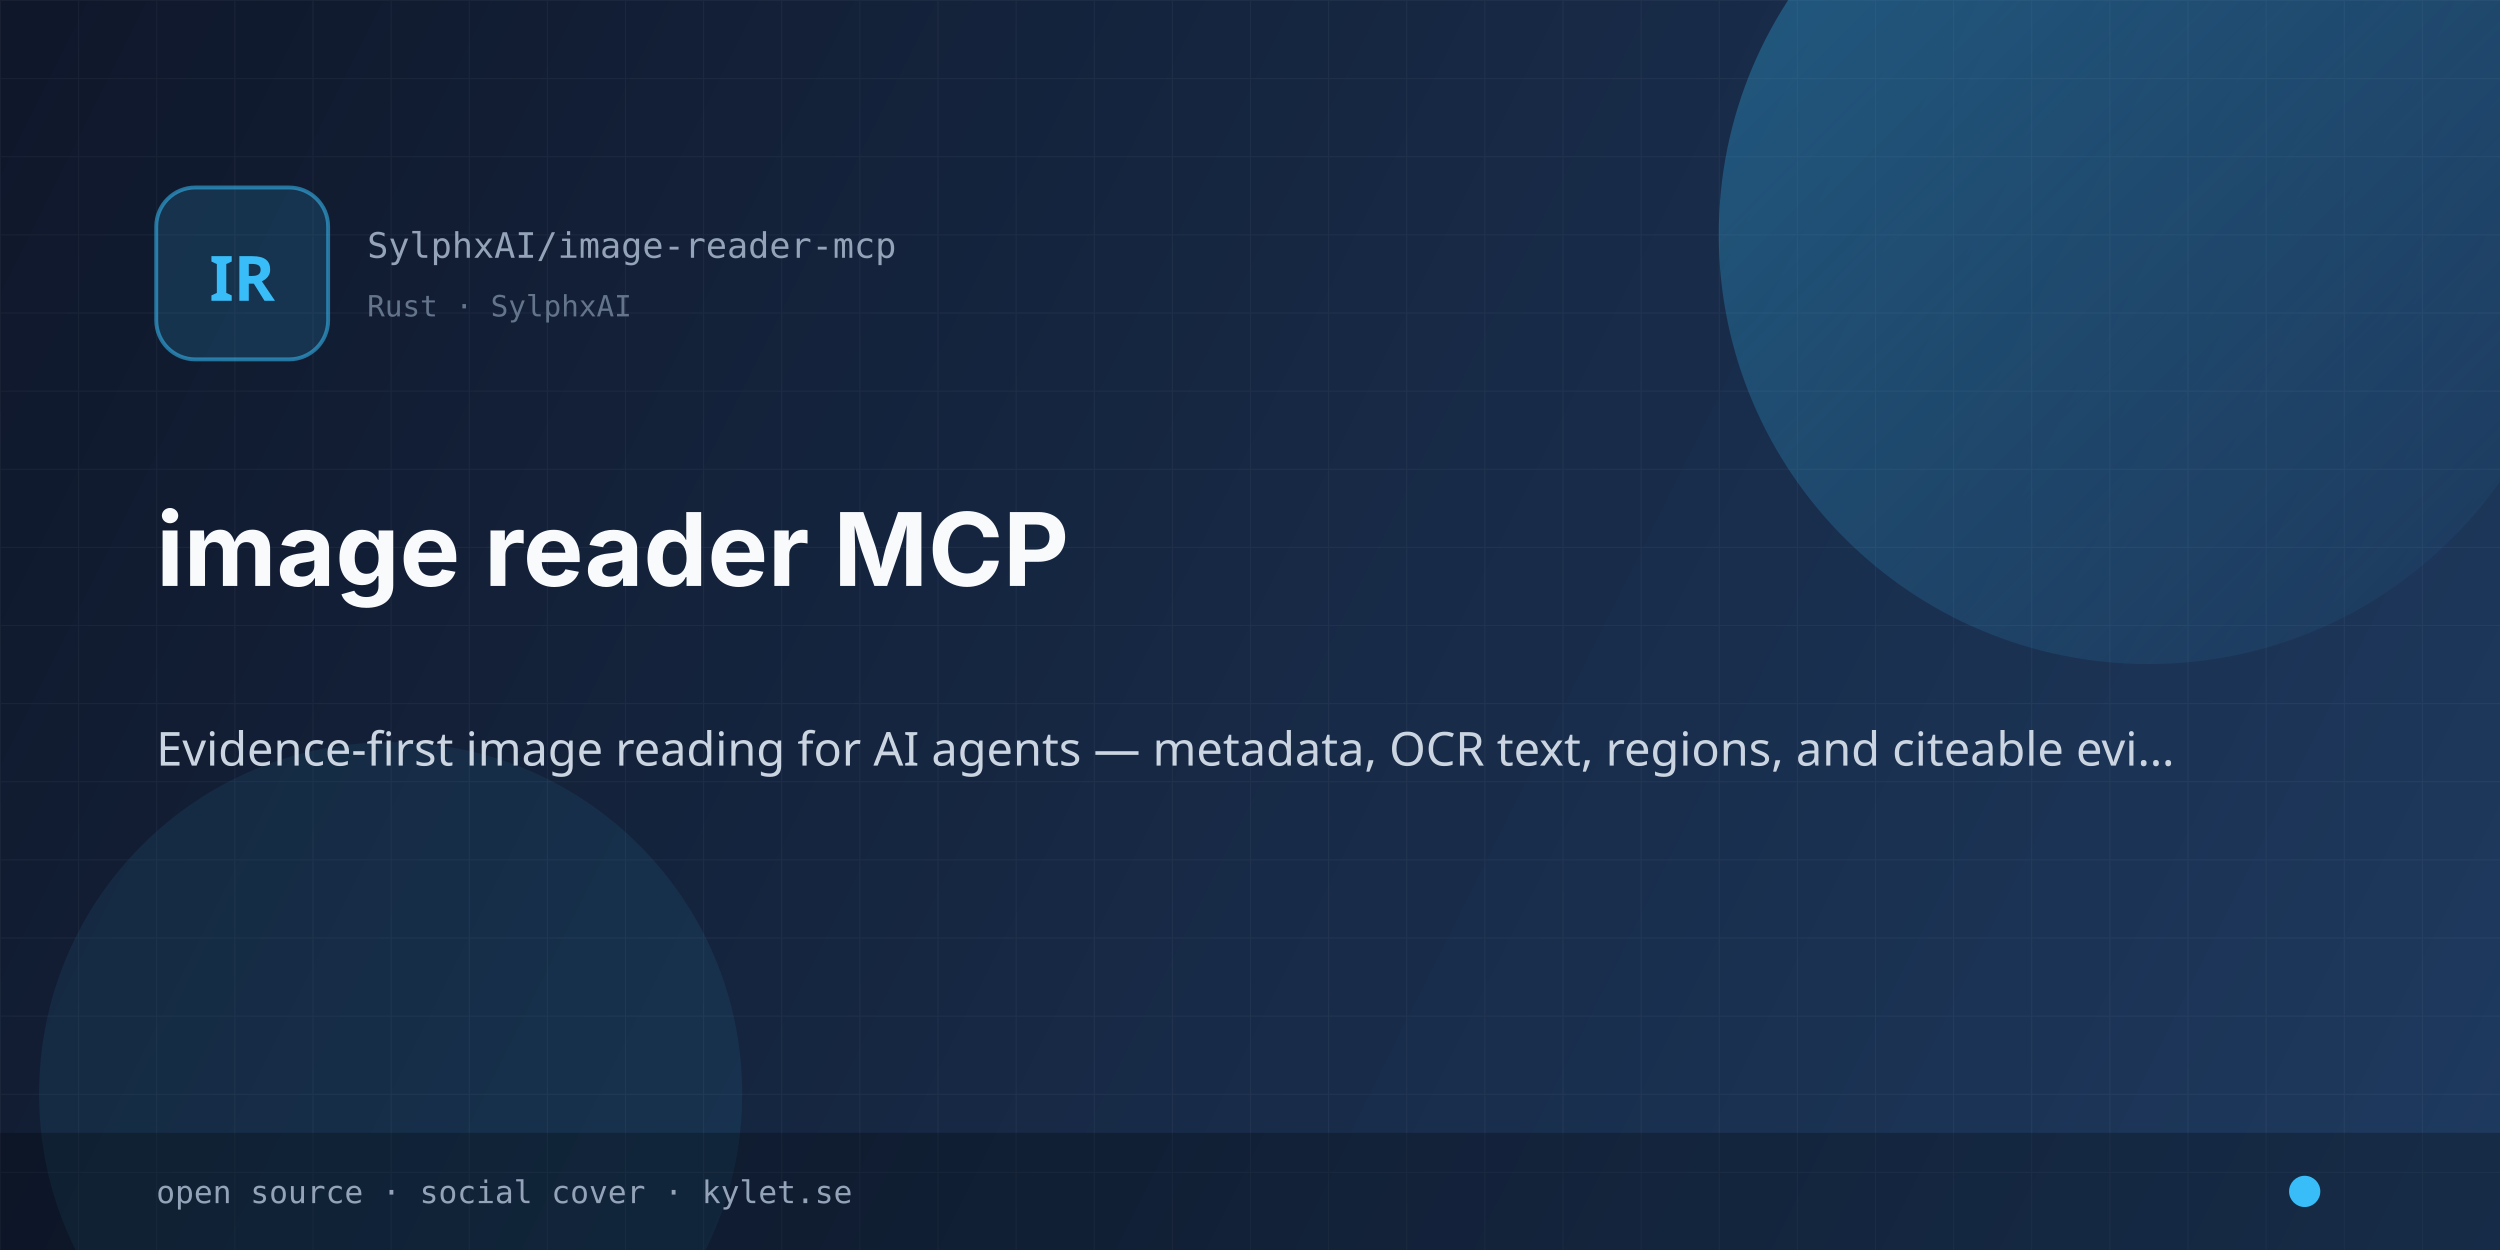
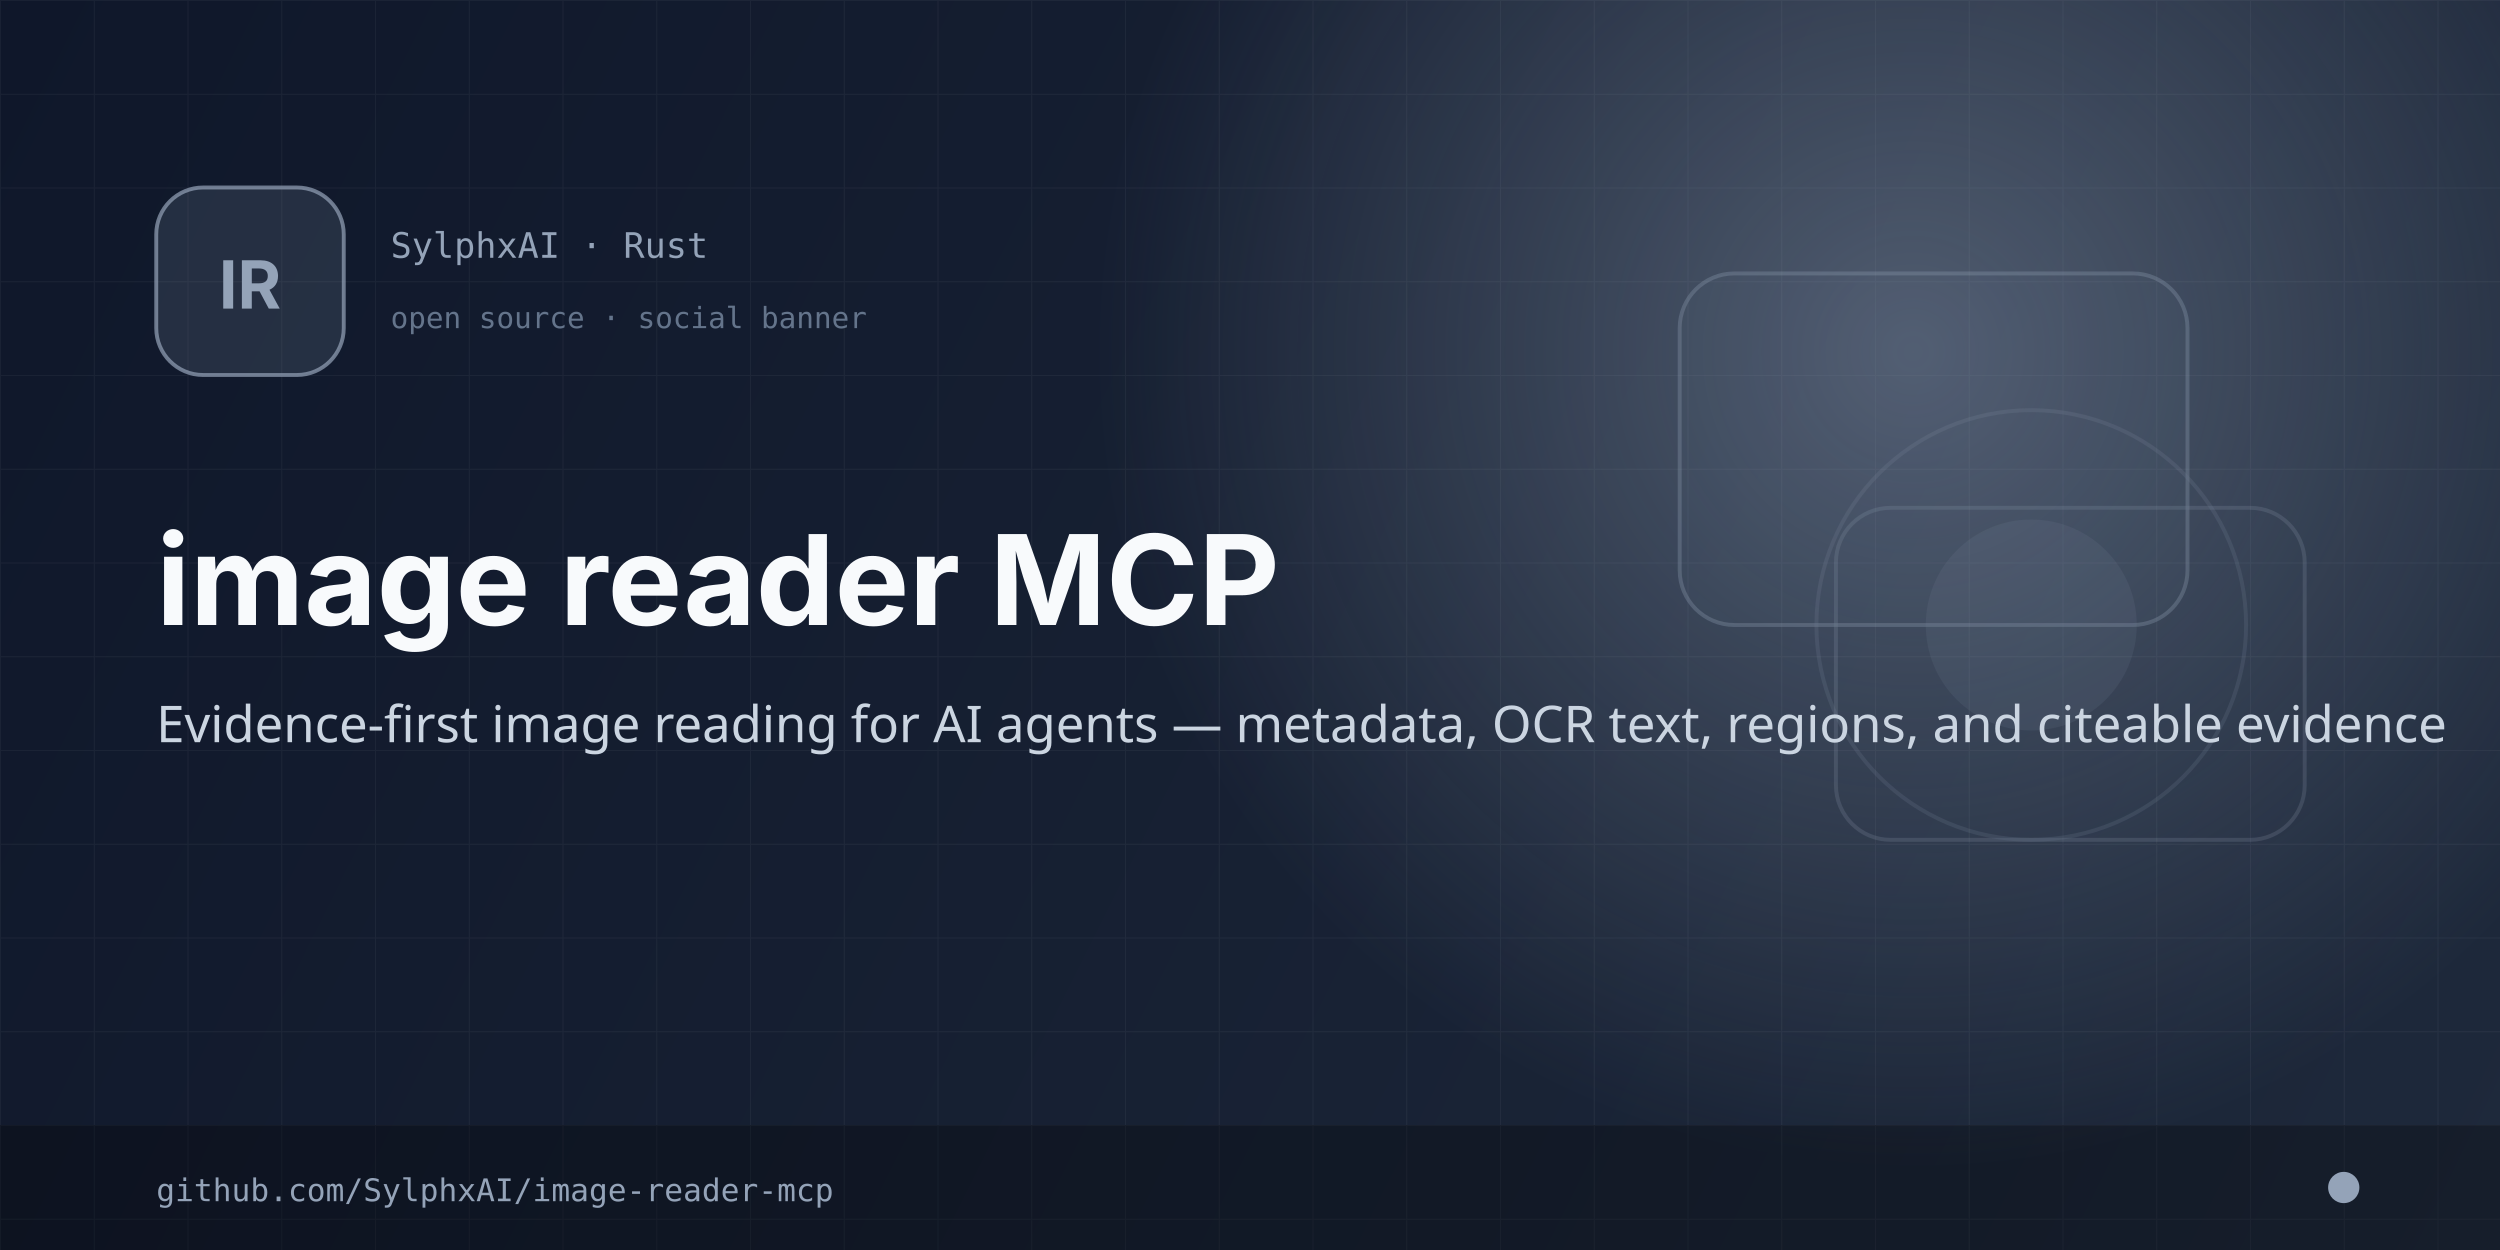
- <svg xmlns="http://www.w3.org/2000/svg" width="1280" height="640" viewBox="0 0 1280 640">
+ <svg xmlns="http://www.w3.org/2000/svg" width="1280" height="640" viewBox="0 0 1280 640" fill="none">
  <defs>
    <linearGradient id="bg" x1="0" y1="0" x2="1280" y2="640" gradientUnits="userSpaceOnUse">
-       <stop offset="0%" stop-color="#0f172a" />
-       <stop offset="100%" stop-color="#1e3a5f" />
+       <stop offset="0%" stop-color="#0F172A" />
+       <stop offset="100%" stop-color="#1E293B" />
    </linearGradient>
-     <linearGradient id="shine" x1="0" y1="0" x2="1" y2="1">
-       <stop offset="0%" stop-color="#38bdf8" stop-opacity="0.35" />
-       <stop offset="100%" stop-color="#38bdf8" stop-opacity="0" />
-     </linearGradient>
-     <pattern id="grid" width="40" height="40" patternUnits="userSpaceOnUse">
-       <path d="M 40 0 L 0 0 0 40" fill="none" stroke="white" stroke-opacity="0.04" stroke-width="1" />
+     <radialGradient id="glow" cx="0" cy="0" r="1" gradientUnits="userSpaceOnUse" gradientTransform="translate(980 180) rotate(90) scale(420 420)">
+       <stop offset="0%" stop-color="#94A3B8" stop-opacity="0.45" />
+       <stop offset="100%" stop-color="#94A3B8" stop-opacity="0" />
+     </radialGradient>
+     <pattern id="grid" width="48" height="48" patternUnits="userSpaceOnUse">
+       <path d="M 48 0 L 0 0 0 48" fill="none" stroke="#ffffff" stroke-opacity="0.045" stroke-width="1" />
    </pattern>
  </defs>
  <rect width="1280" height="640" fill="url(#bg)" />
  <rect width="1280" height="640" fill="url(#grid)" />
-   <circle cx="1100" cy="120" r="220" fill="url(#shine)" />
-   <circle cx="200" cy="560" r="180" fill="#38bdf8" fill-opacity="0.08" />
-   <rect x="80" y="96" width="88" height="88" rx="20" fill="#38bdf8" fill-opacity="0.15" stroke="#38bdf8" stroke-opacity="0.55" stroke-width="2" />
-   <text x="124" y="154" text-anchor="middle" fill="#38bdf8" font-family="ui-sans-serif, system-ui, sans-serif" font-size="32" font-weight="700">IR</text>
-   <text x="188" y="132" fill="#94a3b8" font-family="ui-monospace, SFMono-Regular, Menlo, monospace" font-size="18">SylphxAI/image-reader-mcp</text>
-   <text x="188" y="162" fill="#64748b" font-family="ui-monospace, SFMono-Regular, Menlo, monospace" font-size="15">Rust  ·  SylphxAI</text>
-   <text x="80" y="300" fill="#f8fafc" font-family="ui-sans-serif, system-ui, -apple-system, Segoe UI, sans-serif" font-size="52" font-weight="700">image reader MCP</text>
-   <text x="80" y="392" fill="#cbd5e1" font-family="ui-sans-serif, system-ui, sans-serif" font-size="24">Evidence-first image reading for AI agents — metadata, OCR text, regions, and citeable evi…</text>
-   <rect x="0" y="580" width="1280" height="60" fill="black" fill-opacity="0.25" />
-   <text x="80" y="616" fill="#94a3b8" font-family="ui-monospace, SFMono-Regular, Menlo, monospace" font-size="16">open source · social cover · kylet.se</text>
-   <circle cx="1180" cy="610" r="8" fill="#38bdf8" />
+   <rect width="1280" height="640" fill="url(#glow)" />
+   <g opacity="0.55">
+     <rect x="860" y="140" width="260" height="180" rx="28" stroke="#94A3B8" stroke-opacity="0.55" stroke-width="2" fill="#94A3B8" fill-opacity="0.06" />
+     <rect x="940" y="260" width="240" height="170" rx="28" stroke="#94A3B8" stroke-opacity="0.35" stroke-width="2" fill="none" />
+     <circle cx="1040" cy="320" r="110" stroke="#94A3B8" stroke-opacity="0.25" stroke-width="2" fill="none" />
+     <circle cx="1040" cy="320" r="54" fill="#94A3B8" fill-opacity="0.18" />
+   </g>
+   <rect x="80" y="96" width="96" height="96" rx="24" fill="#94A3B8" fill-opacity="0.16" stroke="#94A3B8" stroke-opacity="0.7" stroke-width="2" />
+   <text x="128" y="158" text-anchor="middle" fill="#94A3B8" font-family="ui-sans-serif, system-ui, -apple-system, Segoe UI, sans-serif" font-size="34" font-weight="700">IR</text>
+   <text x="200" y="132" fill="#94A3B8" font-family="ui-monospace, SFMono-Regular, Menlo, monospace" font-size="18">SylphxAI  ·  Rust</text>
+   <text x="200" y="168" fill="#64748B" font-family="ui-monospace, SFMono-Regular, Menlo, monospace" font-size="15">open source · social banner</text>
+   <text x="80" y="320" fill="#F8FAFC" font-family="ui-sans-serif, system-ui, -apple-system, Segoe UI, sans-serif" font-size="64" font-weight="700">image reader MCP</text>
+   <text x="80" y="380" fill="#CBD5E1" font-family="ui-sans-serif, system-ui, sans-serif" font-size="26">Evidence-first image reading for AI agents — metadata, OCR text, regions, and citeable evidence </text>
+   <rect x="0" y="576" width="1280" height="64" fill="#000000" fill-opacity="0.28" />
+   <text x="80" y="615" fill="#94A3B8" font-family="ui-monospace, SFMono-Regular, Menlo, monospace" font-size="16">github.com/SylphxAI/image-reader-mcp</text>
+   <circle cx="1200" cy="608" r="8" fill="#94A3B8" />
</svg>
